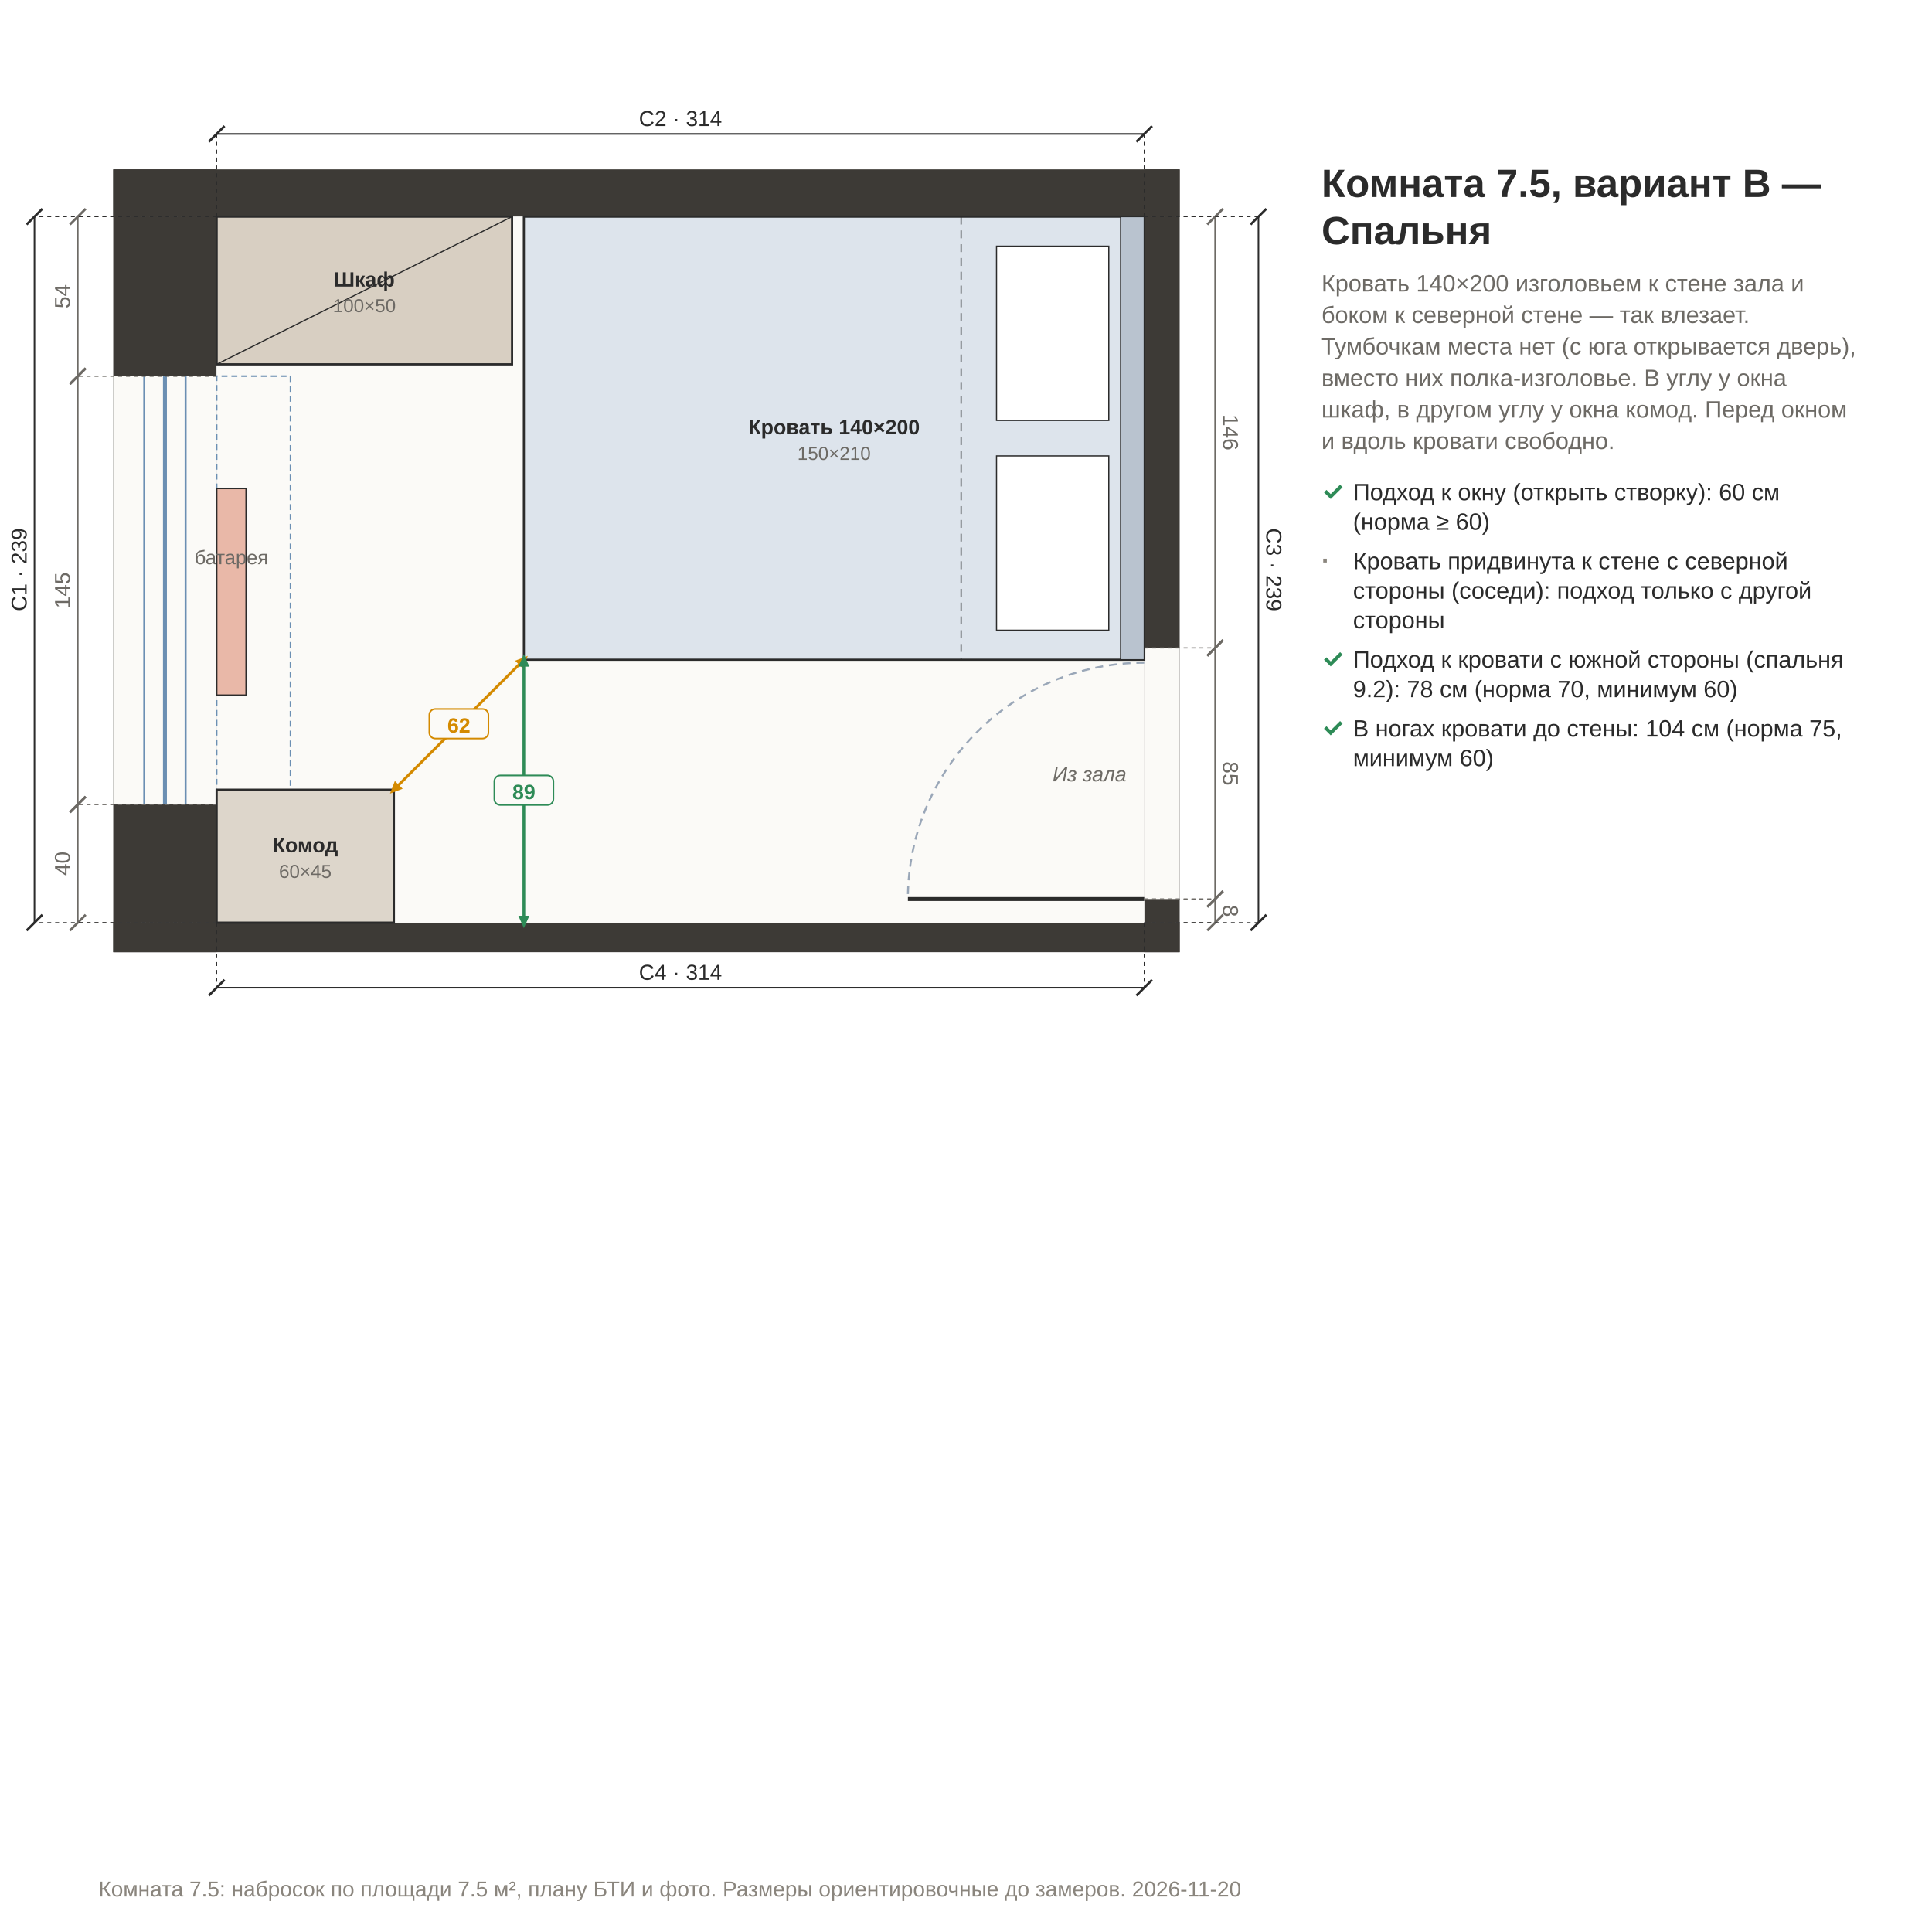
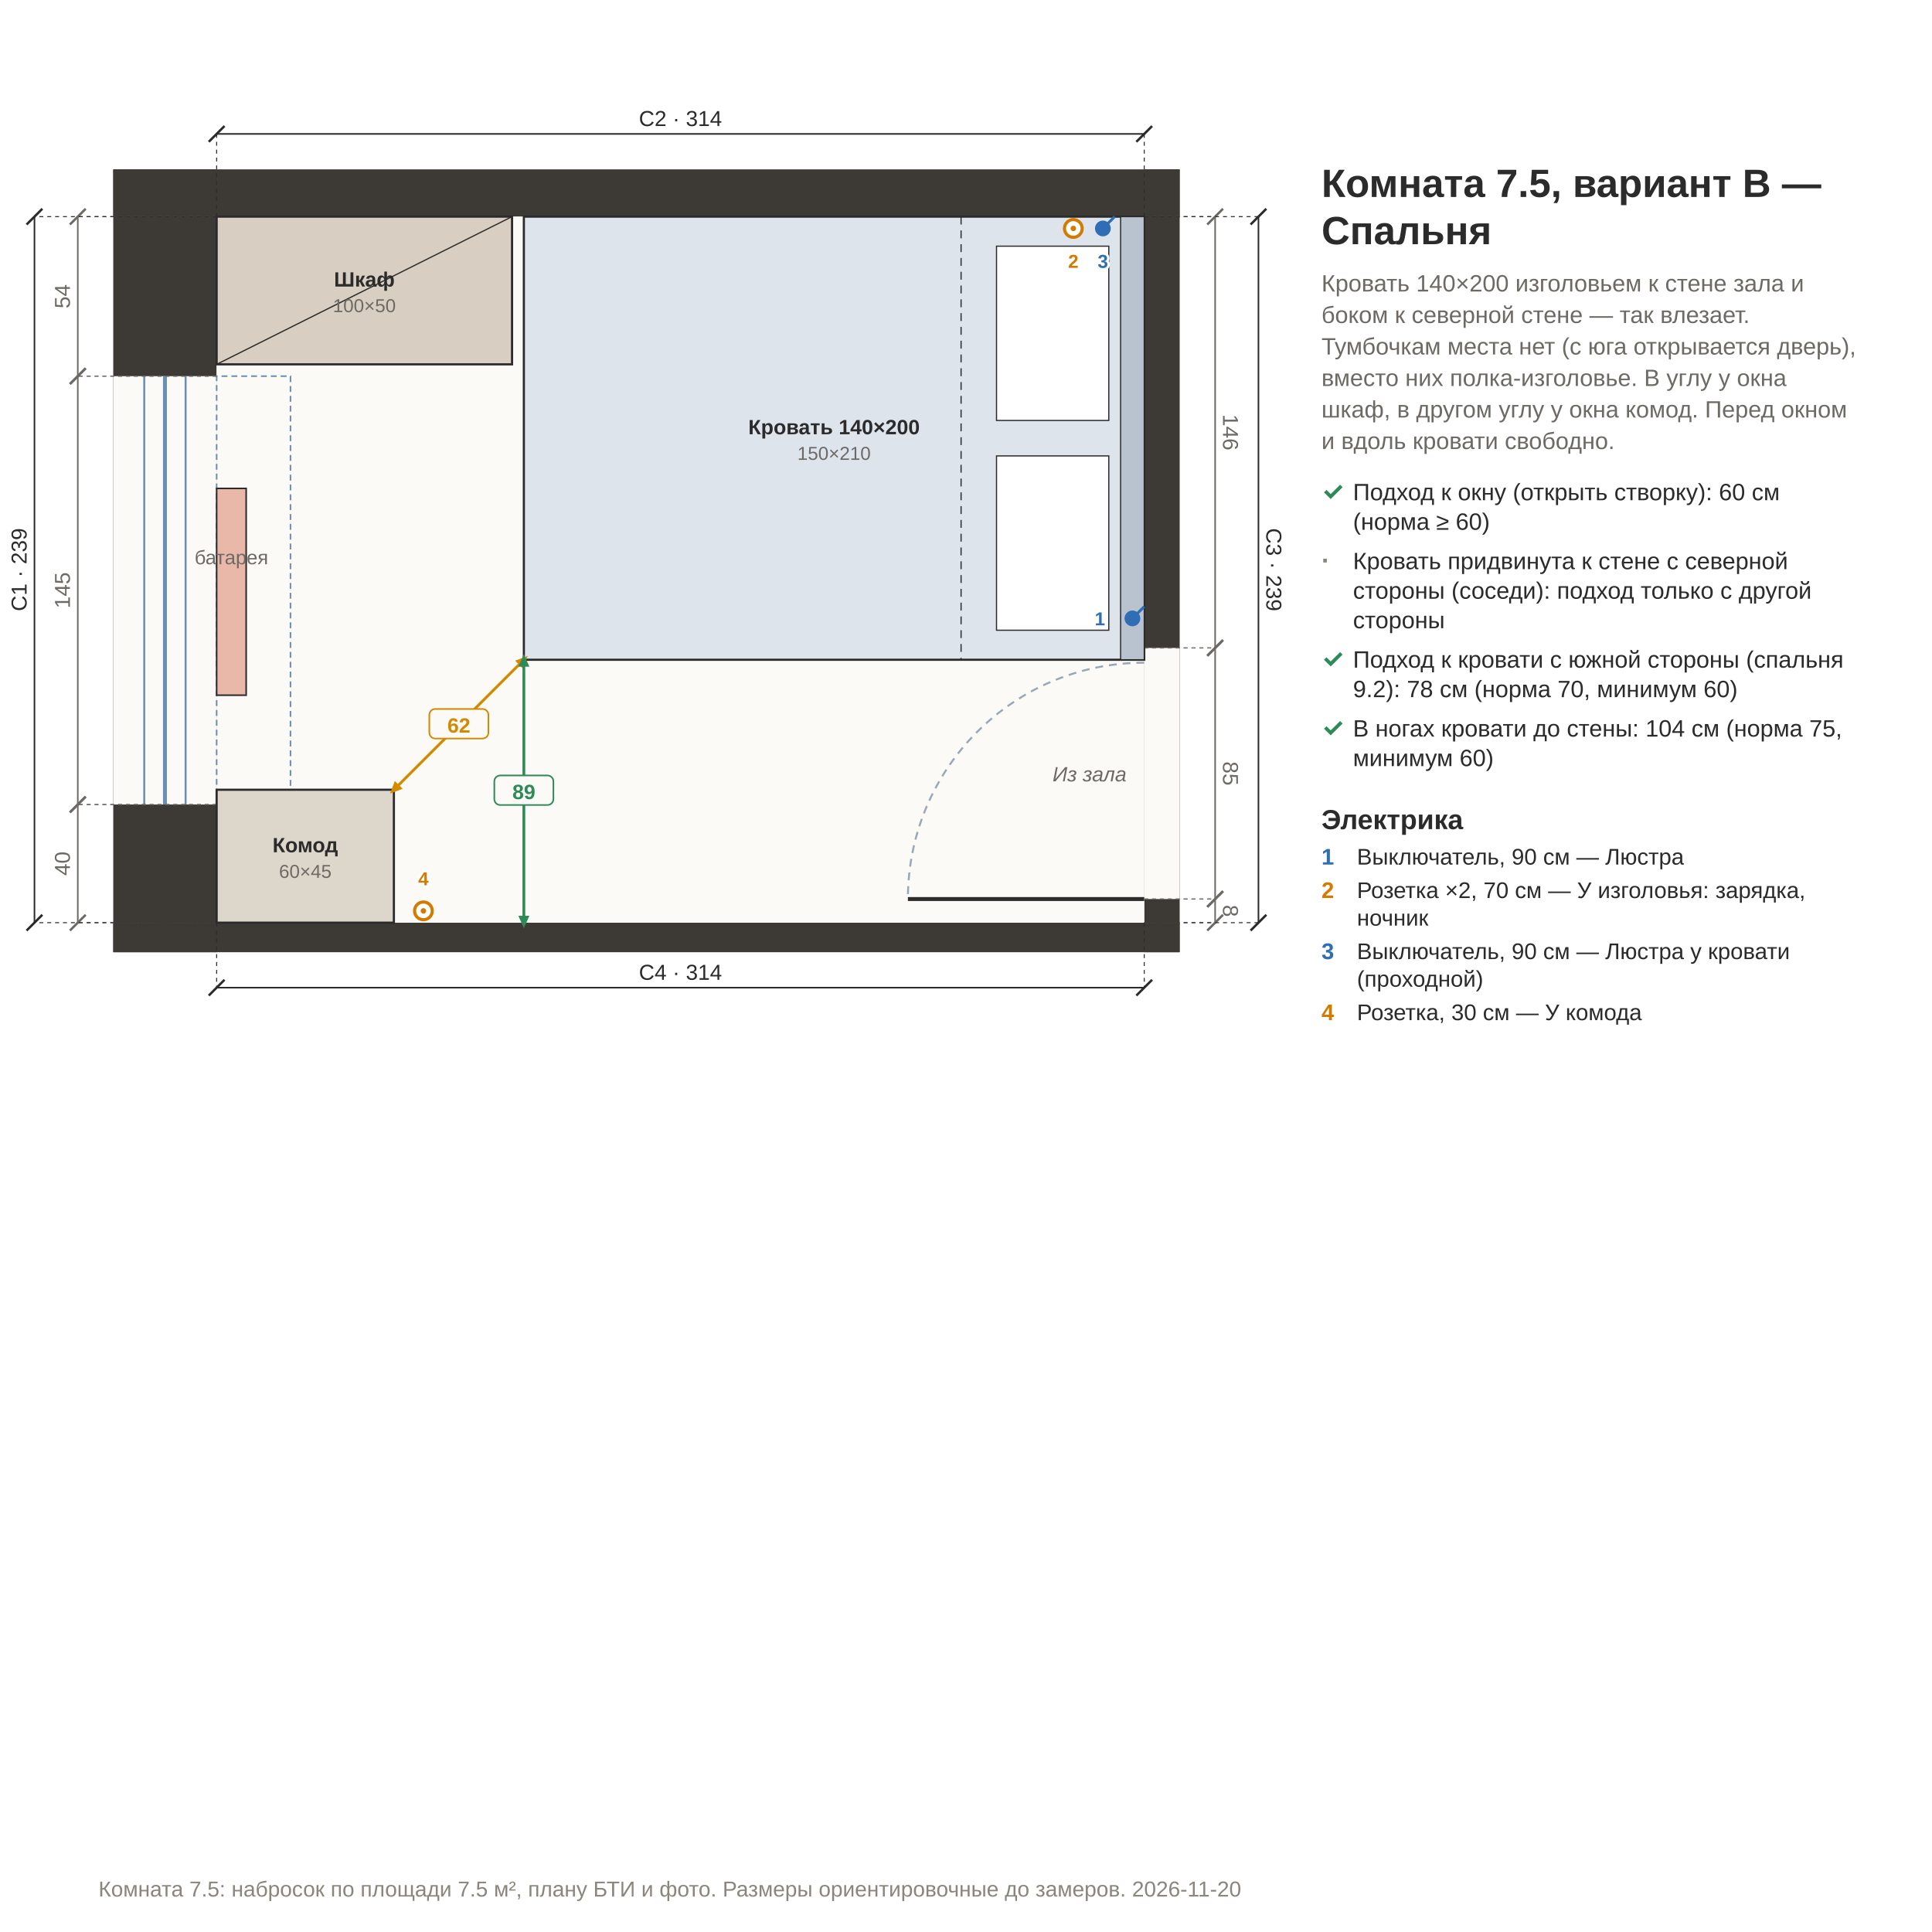
<svg xmlns="http://www.w3.org/2000/svg" width="981" height="981" viewBox="0 0 981 981" font-family="-apple-system, 'Helvetica Neue', Arial, sans-serif">
  <defs>
    <marker id="a-2e8b57" viewBox="0 0 10 10" refX="5" refY="5" markerWidth="5" markerHeight="5" orient="auto-start-reverse">
      <path d="M0,1 L9,5 L0,9 z" fill="#2e8b57" />
    </marker>
    <marker id="a-d48a00" viewBox="0 0 10 10" refX="5" refY="5" markerWidth="5" markerHeight="5" orient="auto-start-reverse">
      <path d="M0,1 L9,5 L0,9 z" fill="#d48a00" />
    </marker>
    <marker id="a-d23c2a" viewBox="0 0 10 10" refX="5" refY="5" markerWidth="5" markerHeight="5" orient="auto-start-reverse">
      <path d="M0,1 L9,5 L0,9 z" fill="#d23c2a" />
    </marker>
  </defs>
  <rect width="981" height="981" fill="#ffffff" />
  <polygon points="110.0,483.5 110.0,86.0 57.5,86.0 57.5,483.5" fill="#3d3a36" />
  <polygon points="57.5,110.0 599.0,110.0 599.0,86.0 57.5,86.0" fill="#3d3a36" />
  <polygon points="581.0,86.0 581.0,483.5 599.0,483.5 599.0,86.0" fill="#3d3a36" />
  <polygon points="599.0,468.5 57.5,468.5 57.5,483.5 599.0,483.5" fill="#3d3a36" />
  <polygon points="110.0,468.5 110.0,110.0 581.0,110.0 581.0,468.5" fill="#fbfaf7" />
  <polygon points="581.0,329.0 581.0,456.5 599.0,456.5 599.0,329.0" fill="#fbfaf7" />
  <path d="M581,336.5 A120,120 0 0 0 461,456.5" fill="none" stroke="#9aa7b8" stroke-width="1" stroke-dasharray="4 3" />
  <line x1="581" y1="456.5" x2="461" y2="456.5" stroke="#2b2b2b" stroke-width="2" />
  <text x="572" y="396.75" font-size="10.5" font-style="italic" fill="#6d6a65" text-anchor="end">Из зала</text>
  <polygon points="110.0,408.5 110.0,191.0 57.5,191.0 57.5,408.5" fill="#fbfaf7" />
  <line x1="94.25" y1="408.5" x2="94.25" y2="191" stroke="#6b8fb3" stroke-width="1" />
  <line x1="83.75" y1="408.5" x2="83.75" y2="191" stroke="#6b8fb3" stroke-width="2" />
  <line x1="73.25" y1="408.5" x2="73.25" y2="191" stroke="#6b8fb3" stroke-width="1" />
  <polygon points="110.0,408.5 110.0,191.0 147.5,191.0 147.5,408.5" fill="none" stroke="#6b8fb3" stroke-width="0.8" stroke-dasharray="3 2" />
  <polygon points="110.0,353.0 110.0,248.0 125.0,248.0 125.0,353.0" fill="#e9b8a8" stroke="#2b2b2b" stroke-width="0.8" />
  <text x="117.5" y="286.5" font-size="10" fill="#6d6a65" text-anchor="middle">батарея</text>
  <circle cx="345.5" cy="288.5" r="6" fill="none" stroke="#8a857d" />
  <line x1="339.5" y1="282.5" x2="351.5" y2="294.5" stroke="#8a857d" />
  <line x1="339.5" y1="294.5" x2="351.5" y2="282.5" stroke="#8a857d" />
  <g>
    <line x1="110" y1="468.5" x2="39.5" y2="468.5" stroke="#6d6a65" stroke-width="0.5" stroke-dasharray="2 2" />
    <line x1="110" y1="408.5" x2="39.5" y2="408.5" stroke="#6d6a65" stroke-width="0.5" stroke-dasharray="2 2" />
    <line x1="39.5" y1="468.5" x2="39.5" y2="408.5" stroke="#6d6a65" stroke-width="0.8" />
    <line x1="35.5" y1="472.5" x2="43.5" y2="464.5" stroke="#6d6a65" stroke-width="1.2" />
    <line x1="35.5" y1="412.5" x2="43.5" y2="404.5" stroke="#6d6a65" stroke-width="1.2" />
    <text x="39.5" y="438.5" dy="-4" font-size="11" fill="#6d6a65" text-anchor="middle" transform="rotate(-90 39.5 438.5)">40</text>
  </g>
  <g>
    <line x1="110" y1="408.5" x2="39.5" y2="408.5" stroke="#6d6a65" stroke-width="0.5" stroke-dasharray="2 2" />
    <line x1="110" y1="191" x2="39.5" y2="191" stroke="#6d6a65" stroke-width="0.5" stroke-dasharray="2 2" />
    <line x1="39.5" y1="408.5" x2="39.5" y2="191" stroke="#6d6a65" stroke-width="0.8" />
    <line x1="35.5" y1="412.5" x2="43.5" y2="404.5" stroke="#6d6a65" stroke-width="1.2" />
    <line x1="35.5" y1="195" x2="43.5" y2="187" stroke="#6d6a65" stroke-width="1.2" />
    <text x="39.5" y="299.75" dy="-4" font-size="11" fill="#6d6a65" text-anchor="middle" transform="rotate(-90 39.5 299.75)">145</text>
  </g>
  <g>
    <line x1="110" y1="191" x2="39.5" y2="191" stroke="#6d6a65" stroke-width="0.5" stroke-dasharray="2 2" />
    <line x1="110" y1="110" x2="39.5" y2="110" stroke="#6d6a65" stroke-width="0.5" stroke-dasharray="2 2" />
    <line x1="39.5" y1="191" x2="39.5" y2="110" stroke="#6d6a65" stroke-width="0.8" />
    <line x1="35.5" y1="195" x2="43.5" y2="187" stroke="#6d6a65" stroke-width="1.2" />
    <line x1="35.5" y1="114" x2="43.5" y2="106" stroke="#6d6a65" stroke-width="1.2" />
    <text x="39.5" y="150.5" dy="-4" font-size="11" fill="#6d6a65" text-anchor="middle" transform="rotate(-90 39.5 150.5)">54</text>
  </g>
  <g>
    <line x1="110" y1="468.5" x2="17.5" y2="468.5" stroke="#2b2b2b" stroke-width="0.5" stroke-dasharray="2 2" />
    <line x1="110" y1="110" x2="17.5" y2="110" stroke="#2b2b2b" stroke-width="0.5" stroke-dasharray="2 2" />
    <line x1="17.5" y1="468.5" x2="17.5" y2="110" stroke="#2b2b2b" stroke-width="0.8" />
    <line x1="13.5" y1="472.5" x2="21.5" y2="464.5" stroke="#2b2b2b" stroke-width="1.2" />
    <line x1="13.5" y1="114" x2="21.5" y2="106" stroke="#2b2b2b" stroke-width="1.2" />
    <text x="17.5" y="289.25" dy="-4" font-size="11" fill="#2b2b2b" text-anchor="middle" transform="rotate(-90 17.5 289.25)">С1  ·  239</text>
  </g>
  <g>
    <line x1="110" y1="110" x2="110" y2="68" stroke="#2b2b2b" stroke-width="0.5" stroke-dasharray="2 2" />
    <line x1="581" y1="110" x2="581" y2="68" stroke="#2b2b2b" stroke-width="0.5" stroke-dasharray="2 2" />
    <line x1="110" y1="68" x2="581" y2="68" stroke="#2b2b2b" stroke-width="0.8" />
    <line x1="106" y1="72" x2="114" y2="64" stroke="#2b2b2b" stroke-width="1.2" />
    <line x1="577" y1="72" x2="585" y2="64" stroke="#2b2b2b" stroke-width="1.2" />
    <text x="345.5" y="68" dy="-4" font-size="11" fill="#2b2b2b" text-anchor="middle" transform="rotate(0 345.5 68)">С2  ·  314</text>
  </g>
  <g>
    <line x1="581" y1="110" x2="617" y2="110" stroke="#6d6a65" stroke-width="0.5" stroke-dasharray="2 2" />
    <line x1="581" y1="329" x2="617" y2="329" stroke="#6d6a65" stroke-width="0.5" stroke-dasharray="2 2" />
    <line x1="617" y1="110" x2="617" y2="329" stroke="#6d6a65" stroke-width="0.8" />
    <line x1="613" y1="114" x2="621" y2="106" stroke="#6d6a65" stroke-width="1.2" />
    <line x1="613" y1="333" x2="621" y2="325" stroke="#6d6a65" stroke-width="1.2" />
    <text x="617" y="219.5" dy="-4" font-size="11" fill="#6d6a65" text-anchor="middle" transform="rotate(90 617 219.5)">146</text>
  </g>
  <g>
    <line x1="581" y1="329" x2="617" y2="329" stroke="#6d6a65" stroke-width="0.5" stroke-dasharray="2 2" />
    <line x1="581" y1="456.5" x2="617" y2="456.5" stroke="#6d6a65" stroke-width="0.5" stroke-dasharray="2 2" />
    <line x1="617" y1="329" x2="617" y2="456.5" stroke="#6d6a65" stroke-width="0.8" />
    <line x1="613" y1="333" x2="621" y2="325" stroke="#6d6a65" stroke-width="1.2" />
    <line x1="613" y1="460.5" x2="621" y2="452.5" stroke="#6d6a65" stroke-width="1.2" />
    <text x="617" y="392.75" dy="-4" font-size="11" fill="#6d6a65" text-anchor="middle" transform="rotate(90 617 392.75)">85</text>
  </g>
  <g>
    <line x1="581" y1="456.5" x2="617" y2="456.5" stroke="#6d6a65" stroke-width="0.5" stroke-dasharray="2 2" />
    <line x1="581" y1="468.5" x2="617" y2="468.5" stroke="#6d6a65" stroke-width="0.5" stroke-dasharray="2 2" />
    <line x1="617" y1="456.5" x2="617" y2="468.5" stroke="#6d6a65" stroke-width="0.8" />
    <line x1="613" y1="460.5" x2="621" y2="452.5" stroke="#6d6a65" stroke-width="1.2" />
    <line x1="613" y1="472.5" x2="621" y2="464.5" stroke="#6d6a65" stroke-width="1.2" />
    <text x="617" y="462.5" dy="-4" font-size="11" fill="#6d6a65" text-anchor="middle" transform="rotate(90 617 462.5)">8</text>
  </g>
  <g>
    <line x1="581" y1="110" x2="639" y2="110" stroke="#2b2b2b" stroke-width="0.5" stroke-dasharray="2 2" />
    <line x1="581" y1="468.5" x2="639" y2="468.5" stroke="#2b2b2b" stroke-width="0.5" stroke-dasharray="2 2" />
    <line x1="639" y1="110" x2="639" y2="468.5" stroke="#2b2b2b" stroke-width="0.8" />
    <line x1="635" y1="114" x2="643" y2="106" stroke="#2b2b2b" stroke-width="1.2" />
    <line x1="635" y1="472.5" x2="643" y2="464.5" stroke="#2b2b2b" stroke-width="1.2" />
    <text x="639" y="289.25" dy="-4" font-size="11" fill="#2b2b2b" text-anchor="middle" transform="rotate(90 639 289.25)">С3  ·  239</text>
  </g>
  <g>
    <line x1="581" y1="468.5" x2="581" y2="501.5" stroke="#2b2b2b" stroke-width="0.5" stroke-dasharray="2 2" />
    <line x1="110" y1="468.5" x2="110" y2="501.5" stroke="#2b2b2b" stroke-width="0.5" stroke-dasharray="2 2" />
    <line x1="581" y1="501.5" x2="110" y2="501.5" stroke="#2b2b2b" stroke-width="0.8" />
    <line x1="577" y1="505.5" x2="585" y2="497.5" stroke="#2b2b2b" stroke-width="1.2" />
    <line x1="106" y1="505.5" x2="114" y2="497.5" stroke="#2b2b2b" stroke-width="1.2" />
    <text x="345.5" y="501.5" dy="-4" font-size="11" fill="#2b2b2b" text-anchor="middle" transform="rotate(360 345.5 501.5)">С4  ·  314</text>
  </g>
  <polygon points="266.0,110.0 266.0,335.0 581.0,335.0 581.0,110.0" fill="#dde4ec" stroke="#2b2b2b" stroke-width="1.1" />
  <polygon points="581.0,110.0 581.0,335.0 569.0,335.0 569.0,110.0" fill="#b9c3cf" stroke="#2b2b2b" stroke-width="0.6" />
  <polygon points="563.0,213.5 563.0,125.0 506.0,125.0 506.0,213.5" fill="#ffffff" stroke="#2b2b2b" stroke-width="0.6" />
  <polygon points="563.0,231.5 563.0,320.0 506.0,320.0 506.0,231.5" fill="#ffffff" stroke="#2b2b2b" stroke-width="0.6" />
  <polyline points="488.0,110.0 488.0,335.0" fill="none" stroke="#2b2b2b" stroke-width="0.6" stroke-dasharray="4 3" />
  <g>
    <text x="423.5" y="220.5" font-size="10.5" font-weight="600" fill="#2b2b2b" text-anchor="middle">Кровать 140×200</text>
    <text x="423.5" y="233.5" font-size="9.5" fill="#6d6a65" text-anchor="middle">150×210</text>
  </g>
  <polygon points="110.0,185.0 260.0,185.0 260.0,110.0 110.0,110.0" fill="#d8cfc2" stroke="#2b2b2b" stroke-width="1.1" />
  <polyline points="110.0,185.0 260.0,110.0" fill="none" stroke="#2b2b2b" stroke-width="0.6" />
  <g>
    <text x="185" y="145.5" font-size="10.5" font-weight="600" fill="#2b2b2b" text-anchor="middle">Шкаф</text>
    <text x="185" y="158.5" font-size="9.5" fill="#6d6a65" text-anchor="middle">100×50</text>
  </g>
  <polygon points="200.0,401.0 110.0,401.0 110.0,468.5 200.0,468.5" fill="#ddd6cb" stroke="#2b2b2b" stroke-width="1.1" />
  <g>
    <text x="155" y="432.75" font-size="10.5" font-weight="600" fill="#2b2b2b" text-anchor="middle">Комод</text>
    <text x="155" y="445.75" font-size="9.5" fill="#6d6a65" text-anchor="middle">60×45</text>
  </g>
  <g>
    <line x1="200" y1="401" x2="266" y2="335" stroke="#d48a00" stroke-width="1.4" marker-start="url(#a-d48a00)" marker-end="url(#a-d48a00)" />
    <rect x="218" y="360" width="30" height="15" rx="3" fill="#fbfaf7" stroke="#d48a00" stroke-width="0.8" />
    <text x="233" y="372" font-size="10.5" font-weight="600" fill="#d48a00" text-anchor="middle">62</text>
  </g>
  <g>
    <line x1="266" y1="335" x2="266" y2="468.5" stroke="#2e8b57" stroke-width="1.4" marker-start="url(#a-2e8b57)" marker-end="url(#a-2e8b57)" />
    <rect x="251" y="393.75" width="30" height="15" rx="3" fill="#fbfaf7" stroke="#2e8b57" stroke-width="0.8" />
    <text x="266" y="405.75" font-size="10.5" font-weight="600" fill="#2e8b57" text-anchor="middle">89</text>
  </g>
+   <circle cx="575" cy="314" r="4" fill="#2f6db5" />
+   <line x1="575" y1="314" x2="581" y2="308" stroke="#2f6db5" stroke-width="1.4" />
+   <text x="558.5" y="317.5" font-size="9.5" font-weight="700" fill="#2f6db5" text-anchor="middle" paint-order="stroke" stroke="#fff" stroke-width="2.5">1</text>
+   <circle cx="545" cy="116" r="4.5" fill="#fff" stroke="#d27b00" stroke-width="1.6" />
+   <circle cx="545" cy="116" r="1.4" fill="#d27b00" />
+   <text x="545" y="136" font-size="9.5" font-weight="700" fill="#d27b00" text-anchor="middle" paint-order="stroke" stroke="#fff" stroke-width="2.5">2</text>
+   <circle cx="560" cy="116" r="4" fill="#2f6db5" />
+   <line x1="560" y1="116" x2="566" y2="110" stroke="#2f6db5" stroke-width="1.4" />
+   <text x="560" y="136" font-size="9.5" font-weight="700" fill="#2f6db5" text-anchor="middle" paint-order="stroke" stroke="#fff" stroke-width="2.5">3</text>
+   <circle cx="215" cy="462.5" r="4.5" fill="#fff" stroke="#d27b00" stroke-width="1.6" />
+   <circle cx="215" cy="462.5" r="1.4" fill="#d27b00" />
+   <text x="215" y="449.5" font-size="9.5" font-weight="700" fill="#d27b00" text-anchor="middle" paint-order="stroke" stroke="#fff" stroke-width="2.5">4</text>
  <text x="671" y="100" font-size="20" font-weight="700" fill="#2b2b2b">Комната 7.5, вариант B —</text>
  <text x="671" y="124" font-size="20" font-weight="700" fill="#2b2b2b">Спальня</text>
  <text x="671" y="148" font-size="12" fill="#6d6a65">Кровать 140×200 изголовьем к стене зала и</text>
  <text x="671" y="164" font-size="12" fill="#6d6a65">боком к северной стене — так влезает.</text>
  <text x="671" y="180" font-size="12" fill="#6d6a65">Тумбочкам места нет (с юга открывается дверь),</text>
  <text x="671" y="196" font-size="12" fill="#6d6a65">вместо них полка-изголовье. В углу у окна</text>
  <text x="671" y="212" font-size="12" fill="#6d6a65">шкаф, в другом углу у окна комод. Перед окном</text>
  <text x="671" y="228" font-size="12" fill="#6d6a65">и вдоль кровати свободно.</text>
  <text x="671" y="254" font-size="13" font-weight="700" fill="#2e8b57">✓</text>
  <text x="687" y="254" font-size="12" fill="#2b2b2b">Подход к окну (открыть створку): 60 см</text>
  <text x="687" y="269" font-size="12" fill="#2b2b2b">(норма ≥ 60)</text>
  <text x="671" y="289" font-size="13" font-weight="700" fill="#8a857d">·</text>
  <text x="687" y="289" font-size="12" fill="#2b2b2b">Кровать придвинута к стене с северной</text>
  <text x="687" y="304" font-size="12" fill="#2b2b2b">стороны (соседи): подход только с другой</text>
  <text x="687" y="319" font-size="12" fill="#2b2b2b">стороны</text>
  <text x="671" y="339" font-size="13" font-weight="700" fill="#2e8b57">✓</text>
  <text x="687" y="339" font-size="12" fill="#2b2b2b">Подход к кровати с южной стороны (спальня</text>
  <text x="687" y="354" font-size="12" fill="#2b2b2b">9.2): 78 см (норма 70, минимум 60)</text>
  <text x="671" y="374" font-size="13" font-weight="700" fill="#2e8b57">✓</text>
  <text x="687" y="374" font-size="12" fill="#2b2b2b">В ногах кровати до стены: 104 см (норма 75,</text>
  <text x="687" y="389" font-size="12" fill="#2b2b2b">минимум 60)</text>
+   <text x="671" y="421" font-size="14" font-weight="700" fill="#2b2b2b">Электрика</text>
+   <text x="671" y="439" font-size="11.5" font-weight="700" fill="#2f6db5">1</text>
+   <text x="689" y="439" font-size="11.5" fill="#2b2b2b">Выключатель, 90 см — Люстра</text>
+   <text x="671" y="456" font-size="11.5" font-weight="700" fill="#d27b00">2</text>
+   <text x="689" y="456" font-size="11.5" fill="#2b2b2b">Розетка ×2, 70 см — У изголовья: зарядка,</text>
+   <text x="689" y="470" font-size="11.5" fill="#2b2b2b">ночник</text>
+   <text x="671" y="487" font-size="11.5" font-weight="700" fill="#2f6db5">3</text>
+   <text x="689" y="487" font-size="11.5" fill="#2b2b2b">Выключатель, 90 см — Люстра у кровати</text>
+   <text x="689" y="501" font-size="11.5" fill="#2b2b2b">(проходной)</text>
+   <text x="671" y="518" font-size="11.5" font-weight="700" fill="#d27b00">4</text>
+   <text x="689" y="518" font-size="11.5" fill="#2b2b2b">Розетка, 30 см — У комода</text>
  <text x="50" y="963" font-size="11" fill="#8a857d">Комната 7.5: набросок по площади 7.5 м², плану БТИ и фото. Размеры ориентировочные до замеров. 2026-11-20</text>
</svg>
